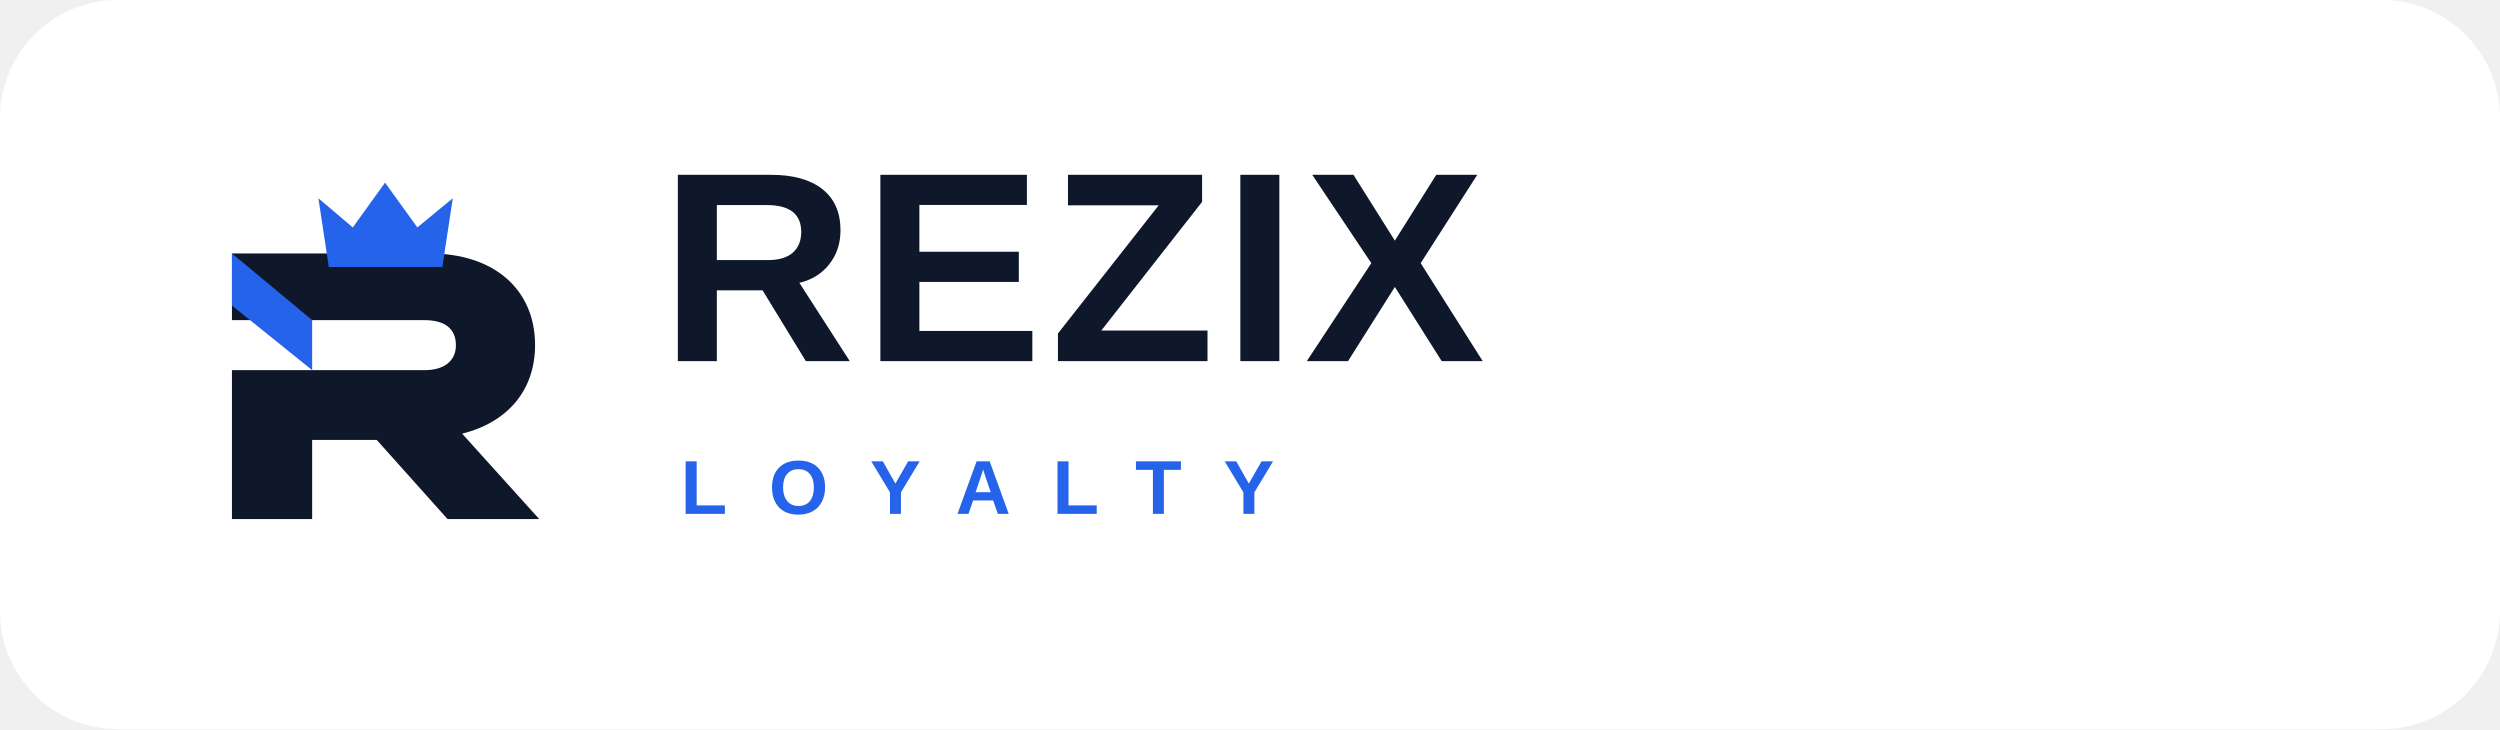
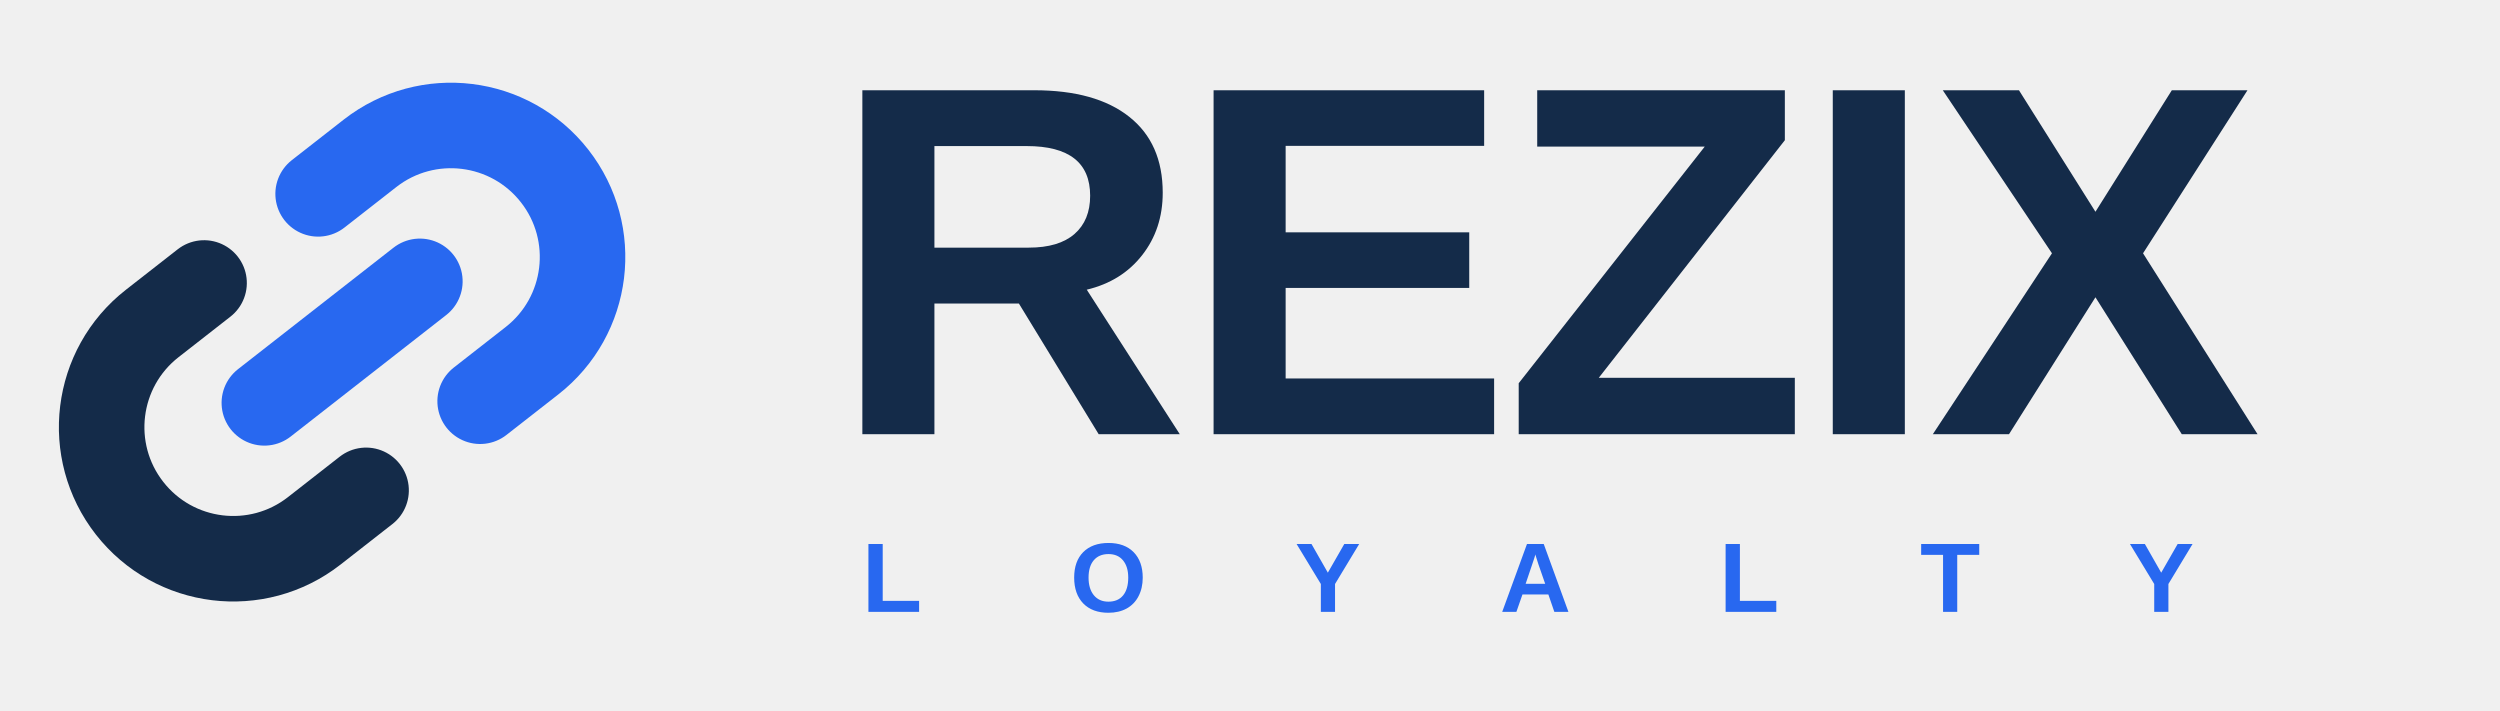
- <svg xmlns="http://www.w3.org/2000/svg" viewBox="0 0 720 210" role="img" aria-label="Rezix Loyalty">
-   <rect width="720" height="210" rx="34" fill="#ffffff" />
-   <g transform="translate(32 22) scale(.30)">
-     <path d="M116 170h190c61 0 101 34 101 88 0 43-26 74-70 85l74 82h-88l-68-76h-62v76h-77V282h185c19 0 30-9 30-24 0-16-11-24-30-24H116z" fill="#0f172a" />
-     <path d="M116 170l77 64v48l-77-62z" fill="#2563eb" />
-     <path d="M199 117l33 28 31-43 31 43 34-28-10 66H209z" fill="#2563eb" />
+ <svg xmlns="http://www.w3.org/2000/svg" viewBox="0 0 380 108" role="img" aria-label="Rezix Loyalty">
+   <g transform="translate(4 4) rotate(-38 48 48)" fill="none" stroke-width="13" stroke-linecap="round" stroke-linejoin="round">
+     <path d="M37 28H27a20 20 0 0 0 0 40h10" stroke="#142B49" />
+     <path d="M59 28h10a20 20 0 0 1 0 40H59" stroke="#2868F0" />
+     <path d="M33 48h30" stroke="#2868F0" />
  </g>
-   <text x="190" y="104" font-family="Arial,Helvetica,sans-serif" font-size="78" font-weight="800" letter-spacing="2" fill="#0f172a">REZIX</text>
-   <text x="196" y="148" font-family="Arial,Helvetica,sans-serif" font-size="22" font-weight="700" letter-spacing="12" fill="#2563eb">LOYALTY</text>
+   <text x="126" y="66" font-family="Segoe UI,Arial,Helvetica,sans-serif" font-size="76" font-weight="700" letter-spacing="-1.5" fill="#142B49">REZIX</text>
+   <text x="131" y="93" font-family="Segoe UI,Arial,Helvetica,sans-serif" font-size="15" font-weight="600" letter-spacing="22.5" fill="#2868F0">LOYALTY</text>
</svg>
